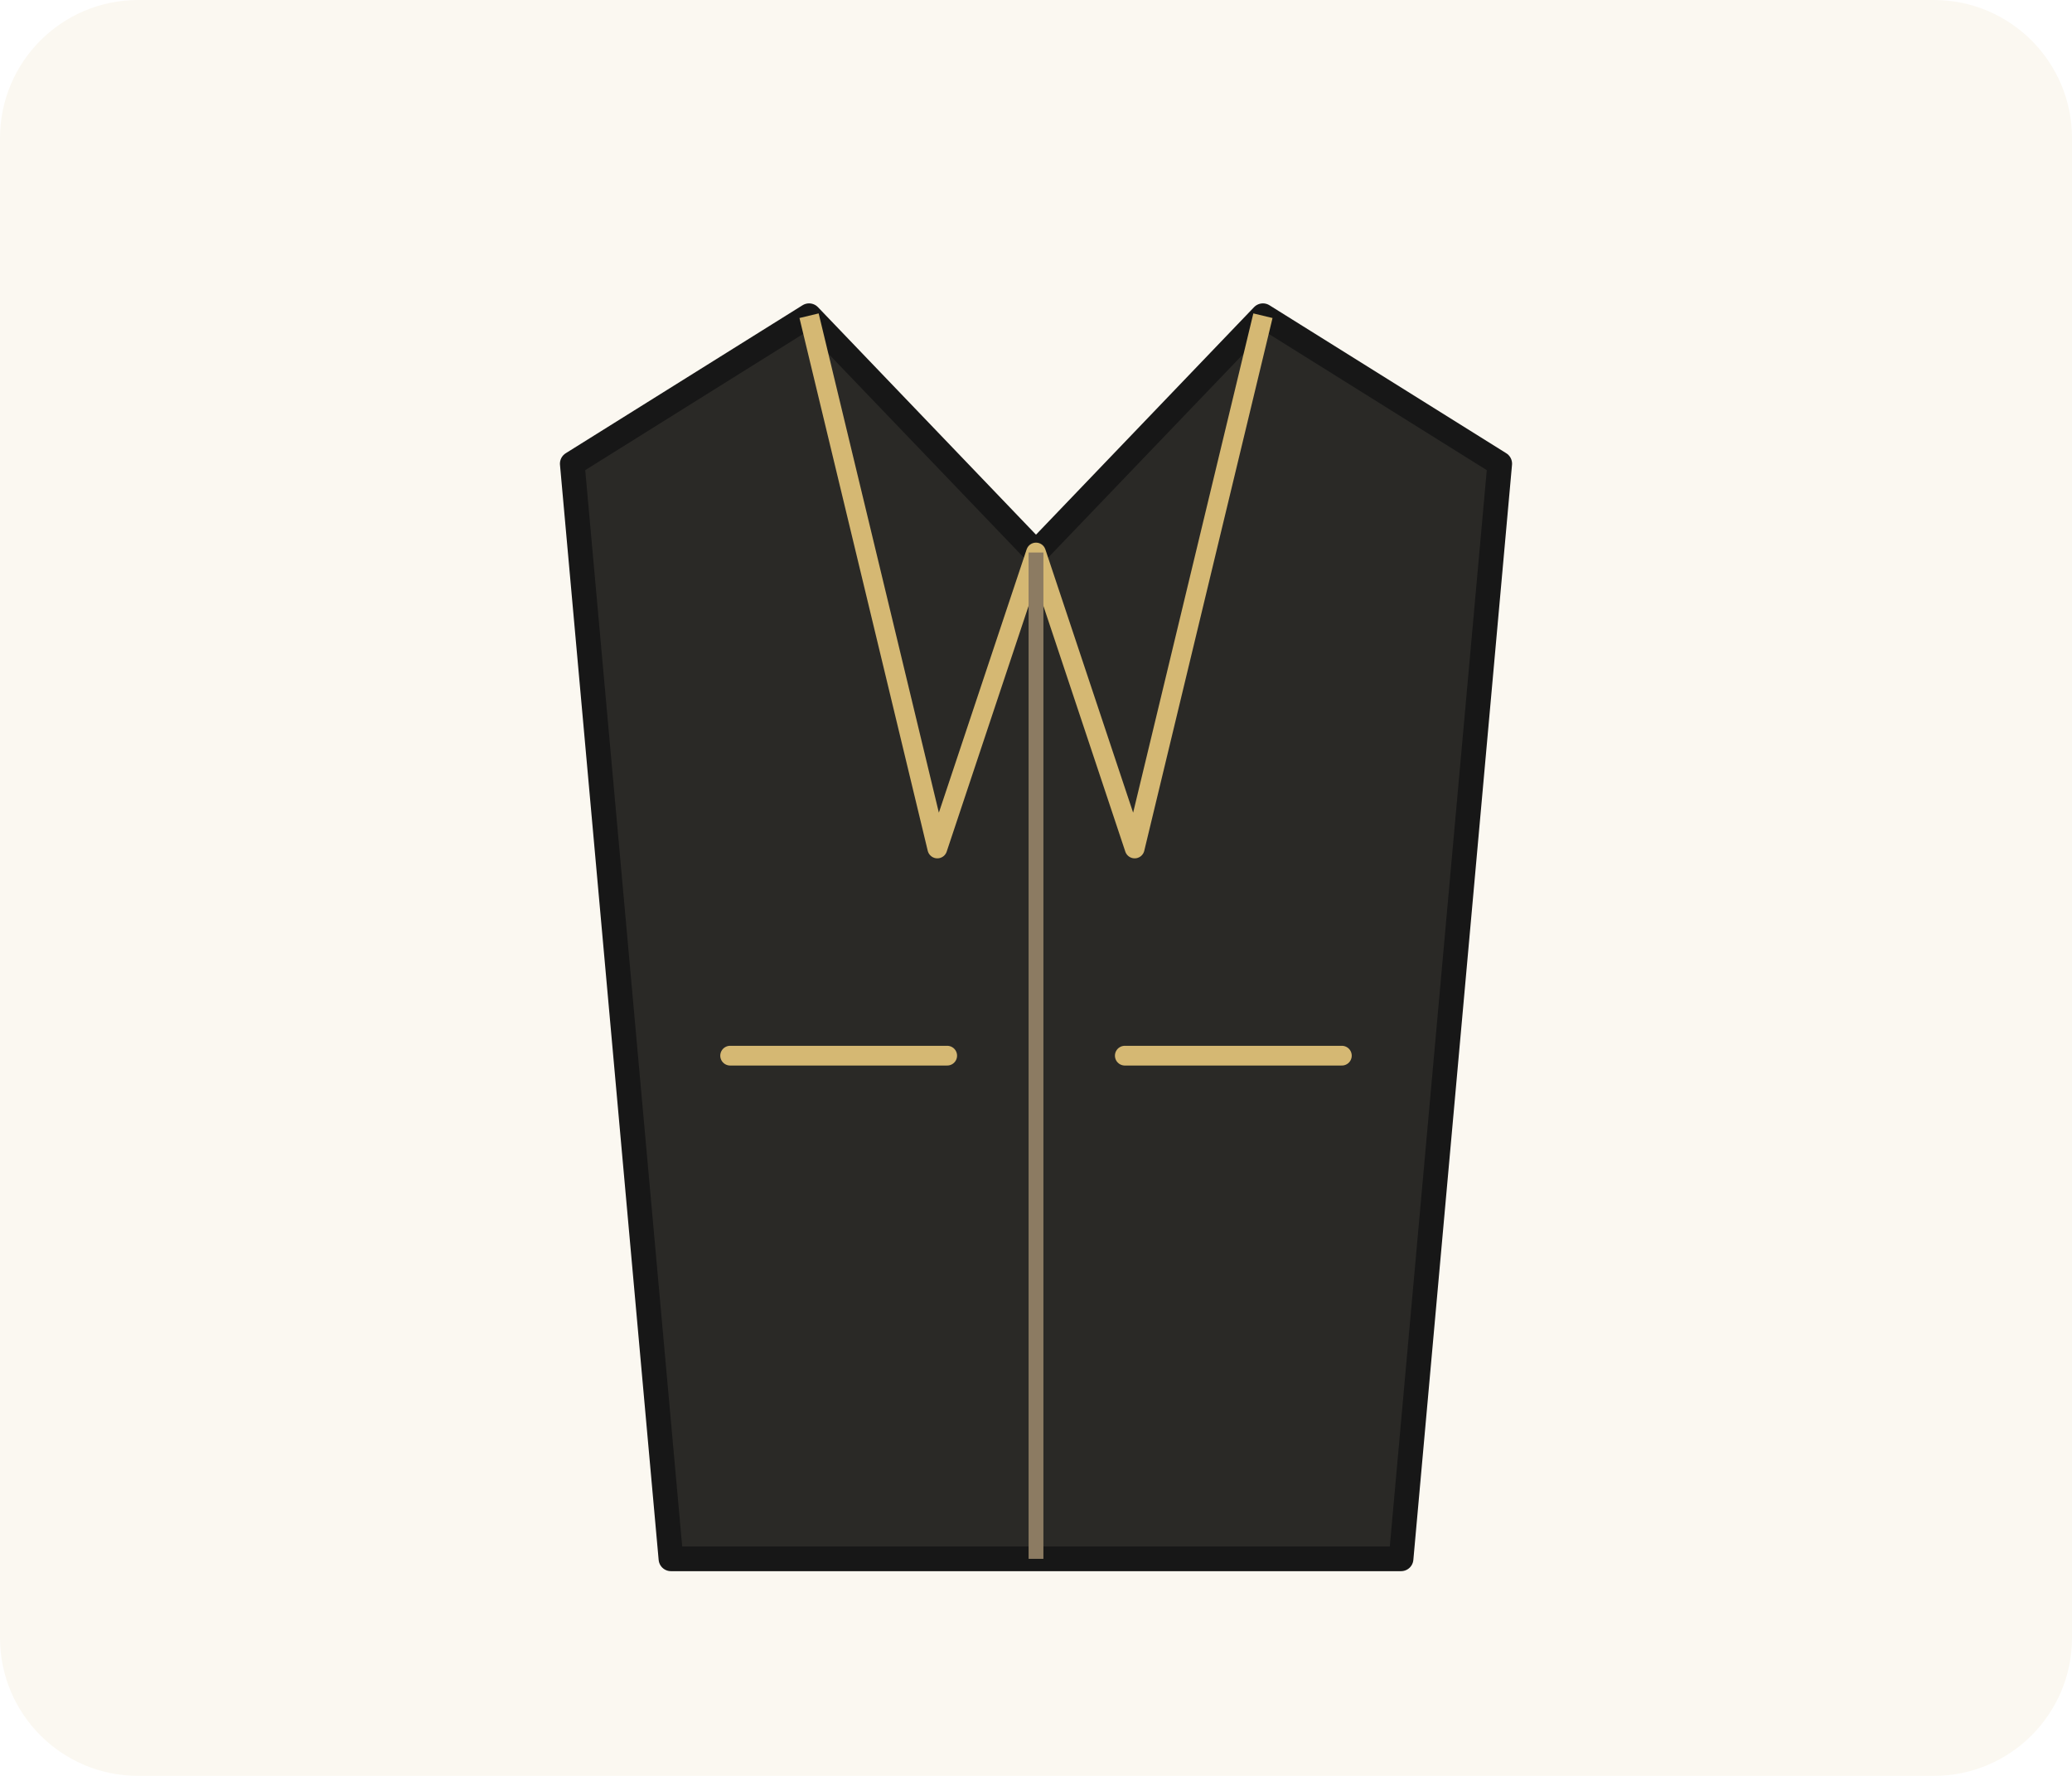
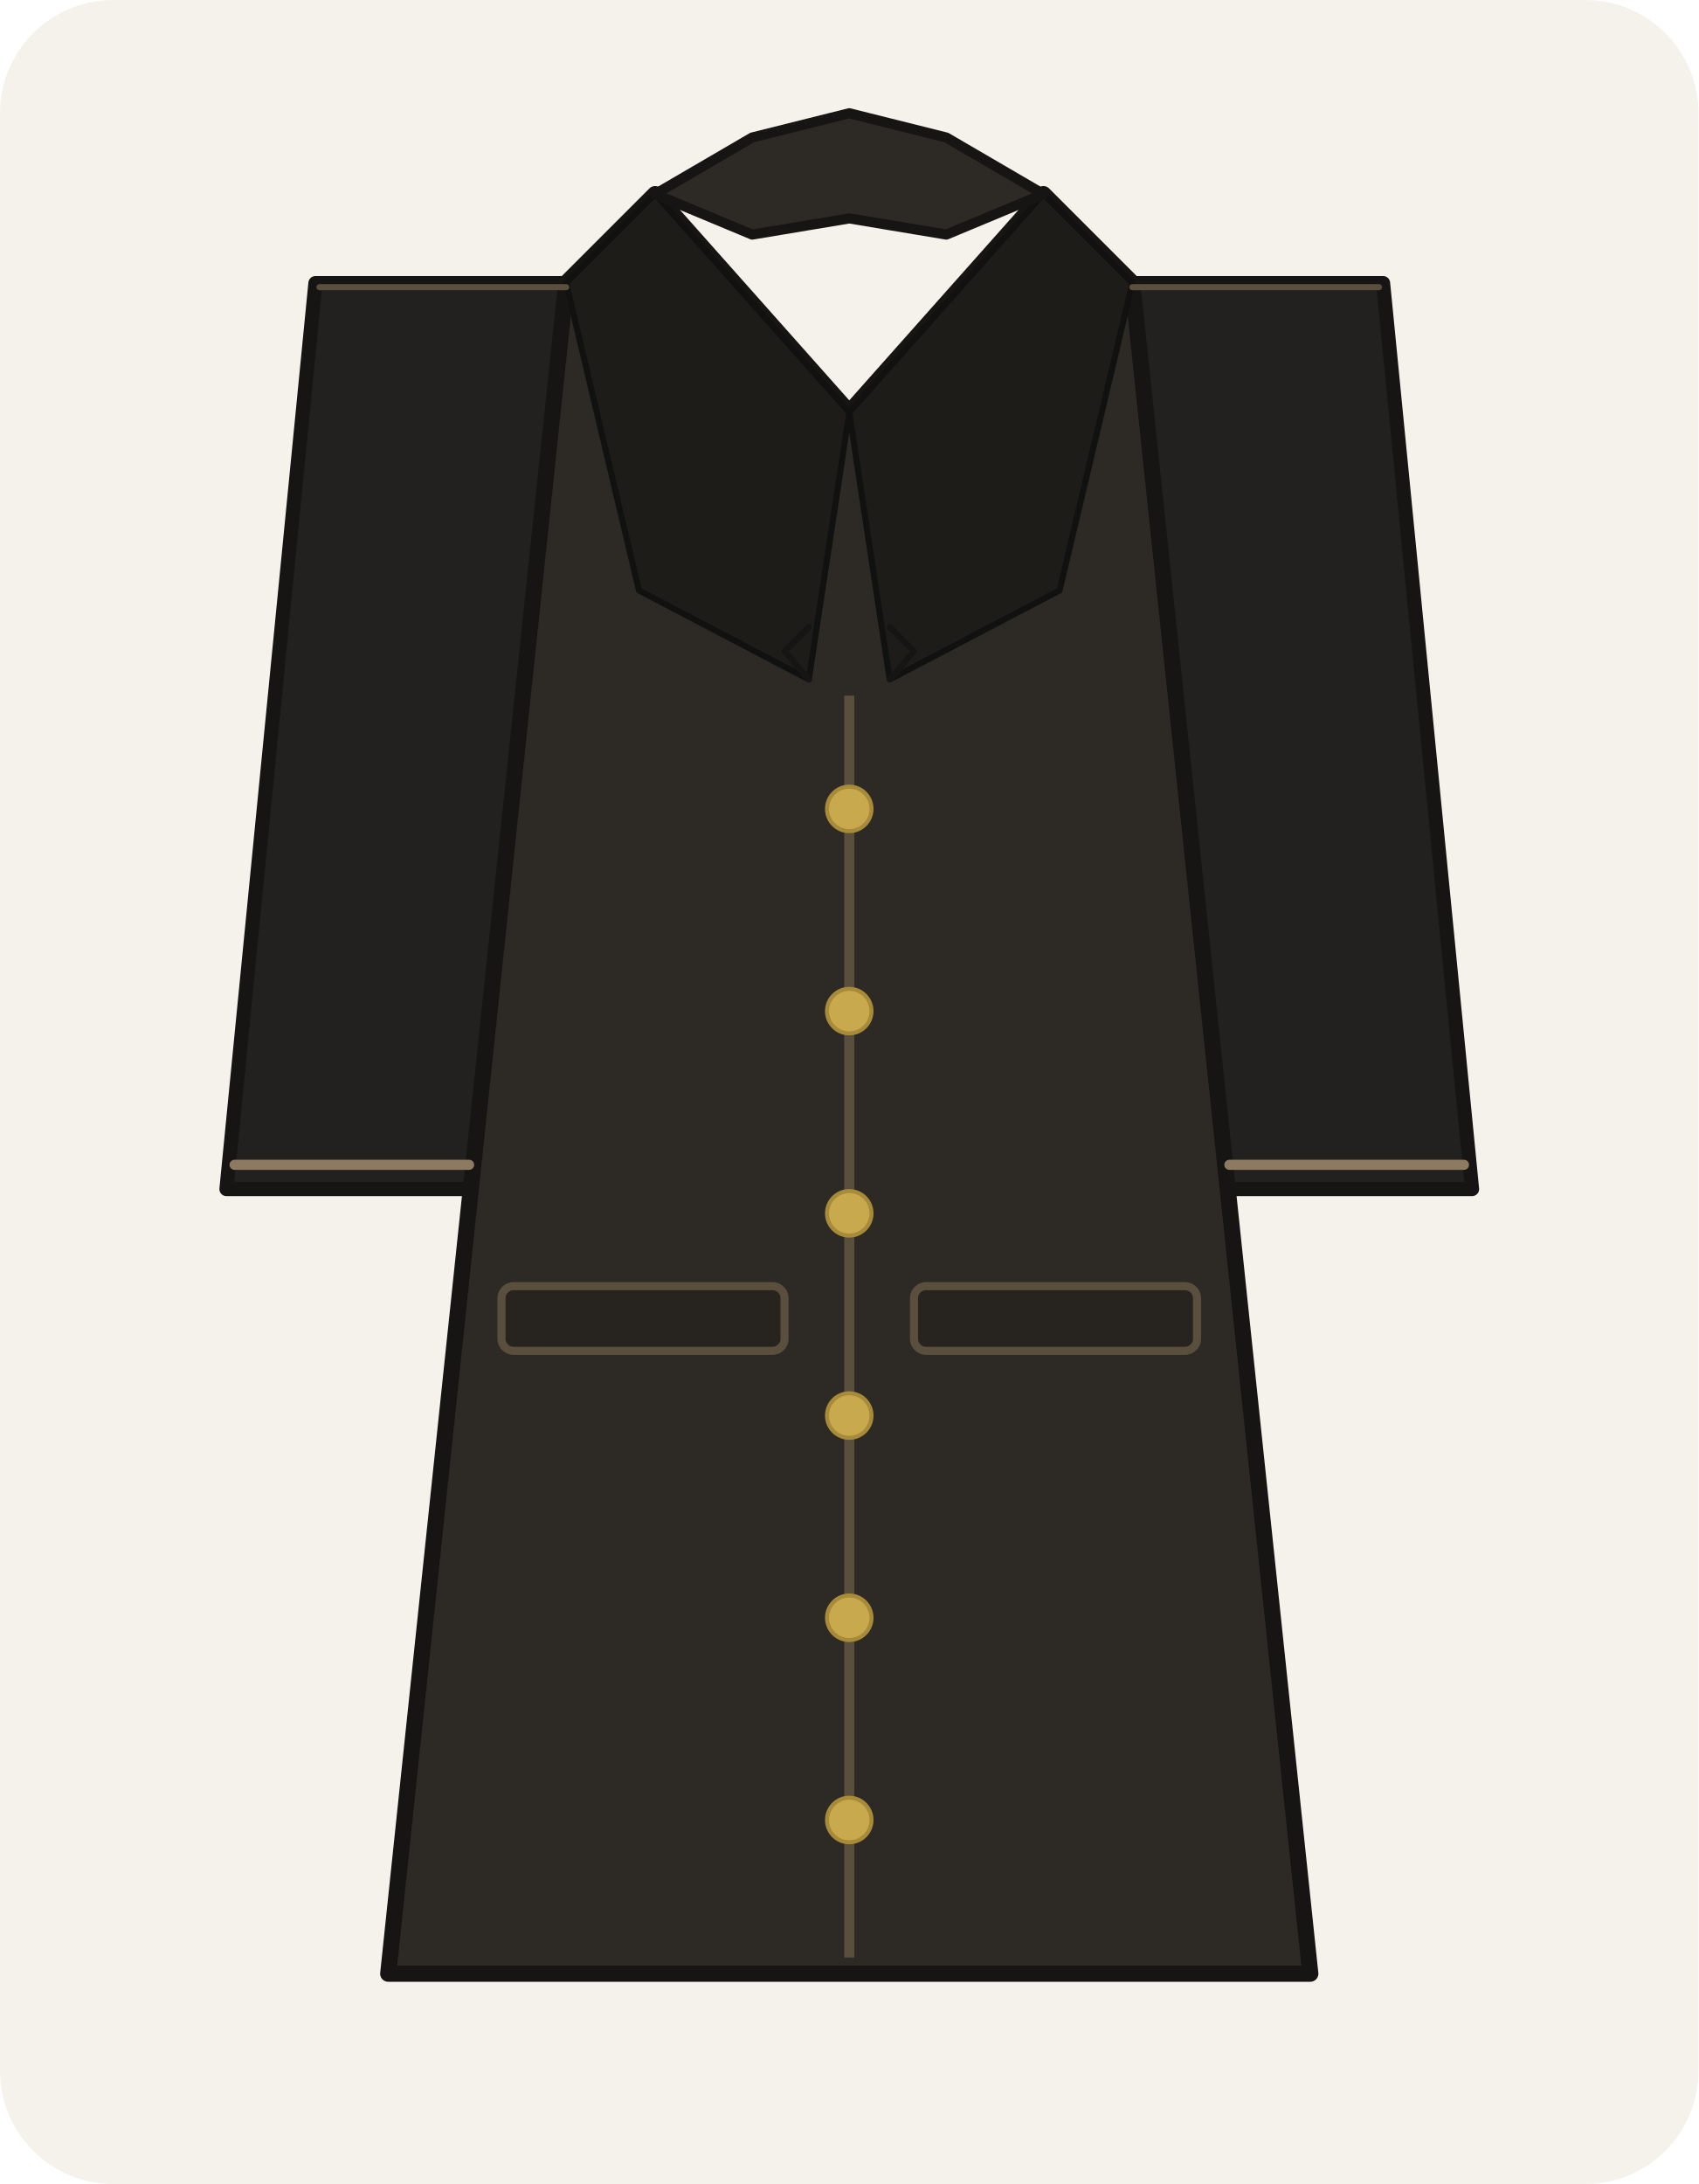
- <svg xmlns="http://www.w3.org/2000/svg" width="420" height="360" viewBox="0 0 420 360" fill="none">
-   <rect width="420" height="360" rx="28" fill="#FBF8F1" />
-   <path d="M116 94L164 64L210 112L256 64L304 94L284 316H136L116 94Z" fill="#2A2926" stroke="#171717" stroke-width="5" stroke-linejoin="round" />
-   <path d="M164 64L190 172L210 112L230 172L256 64" stroke="#D5B873" stroke-width="4" stroke-linejoin="round" />
-   <path d="M210 112V316" stroke="#8C7B62" stroke-width="3" />
-   <path d="M148 214H192M228 214H272" stroke="#D5B873" stroke-width="4" stroke-linecap="round" />
+ <svg xmlns="http://www.w3.org/2000/svg" width="420" height="540" viewBox="0 0 420 540" fill="none">
+   <rect width="420" height="540" rx="28" fill="#F5F2EC" />
+   <path d="M78 70 L56 294 L118 294 L140 70 Z" fill="#232120" stroke="#171514" stroke-width="3.5" stroke-linejoin="round" />
+   <path d="M342 70 L364 294 L302 294 L280 70 Z" fill="#232120" stroke="#171514" stroke-width="3.5" stroke-linejoin="round" />
+   <path d="M162 48 L140 70 L96 488 L324 488 L280 70 L258 48 L210 102 Z" fill="#2D2A26" stroke="#171514" stroke-width="4" stroke-linejoin="round" />
+   <path d="M162 48 L140 70 L158 146 L200 168 L210 102 Z" fill="#1D1C19" stroke="#111110" stroke-width="1.5" stroke-linejoin="round" />
+   <path d="M258 48 L280 70 L262 146 L220 168 L210 102 Z" fill="#1D1C19" stroke="#111110" stroke-width="1.5" stroke-linejoin="round" />
+   <path d="M162 48 L186 34 L210 28 L234 34 L258 48 L234 58 L210 54 L186 58 Z" fill="#2D2A26" stroke="#171514" stroke-width="2.5" stroke-linejoin="round" />
+   <path d="M200 168 L194 161 L200 155" stroke="#171514" stroke-width="1.5" fill="none" stroke-linecap="round" stroke-linejoin="round" />
+   <path d="M220 168 L226 161 L220 155" stroke="#171514" stroke-width="1.5" fill="none" stroke-linecap="round" stroke-linejoin="round" />
+   <line x1="210" y1="172" x2="210" y2="484" stroke="#5A4E3C" stroke-width="2.5" />
+   <circle cx="210" cy="200" r="5.5" fill="#C8A94E" stroke="#A88B38" stroke-width="1" />
+   <circle cx="210" cy="250" r="5.5" fill="#C8A94E" stroke="#A88B38" stroke-width="1" />
+   <circle cx="210" cy="300" r="5.5" fill="#C8A94E" stroke="#A88B38" stroke-width="1" />
+   <circle cx="210" cy="350" r="5.5" fill="#C8A94E" stroke="#A88B38" stroke-width="1" />
+   <circle cx="210" cy="400" r="5.5" fill="#C8A94E" stroke="#A88B38" stroke-width="1" />
+   <circle cx="210" cy="450" r="5.5" fill="#C8A94E" stroke="#A88B38" stroke-width="1" />
+   <rect x="124" y="318" width="70" height="16" rx="3" fill="#272420" stroke="#5A4E3C" stroke-width="2" />
+   <rect x="226" y="318" width="70" height="16" rx="3" fill="#272420" stroke="#5A4E3C" stroke-width="2" />
+   <line x1="58" y1="288" x2="116" y2="288" stroke="#8C7B62" stroke-width="2.5" stroke-linecap="round" />
+   <line x1="304" y1="288" x2="362" y2="288" stroke="#8C7B62" stroke-width="2.5" stroke-linecap="round" />
+   <line x1="79" y1="71" x2="140" y2="71" stroke="#5A4E3C" stroke-width="1.5" stroke-linecap="round" />
+   <line x1="280" y1="71" x2="341" y2="71" stroke="#5A4E3C" stroke-width="1.5" stroke-linecap="round" />
</svg>
